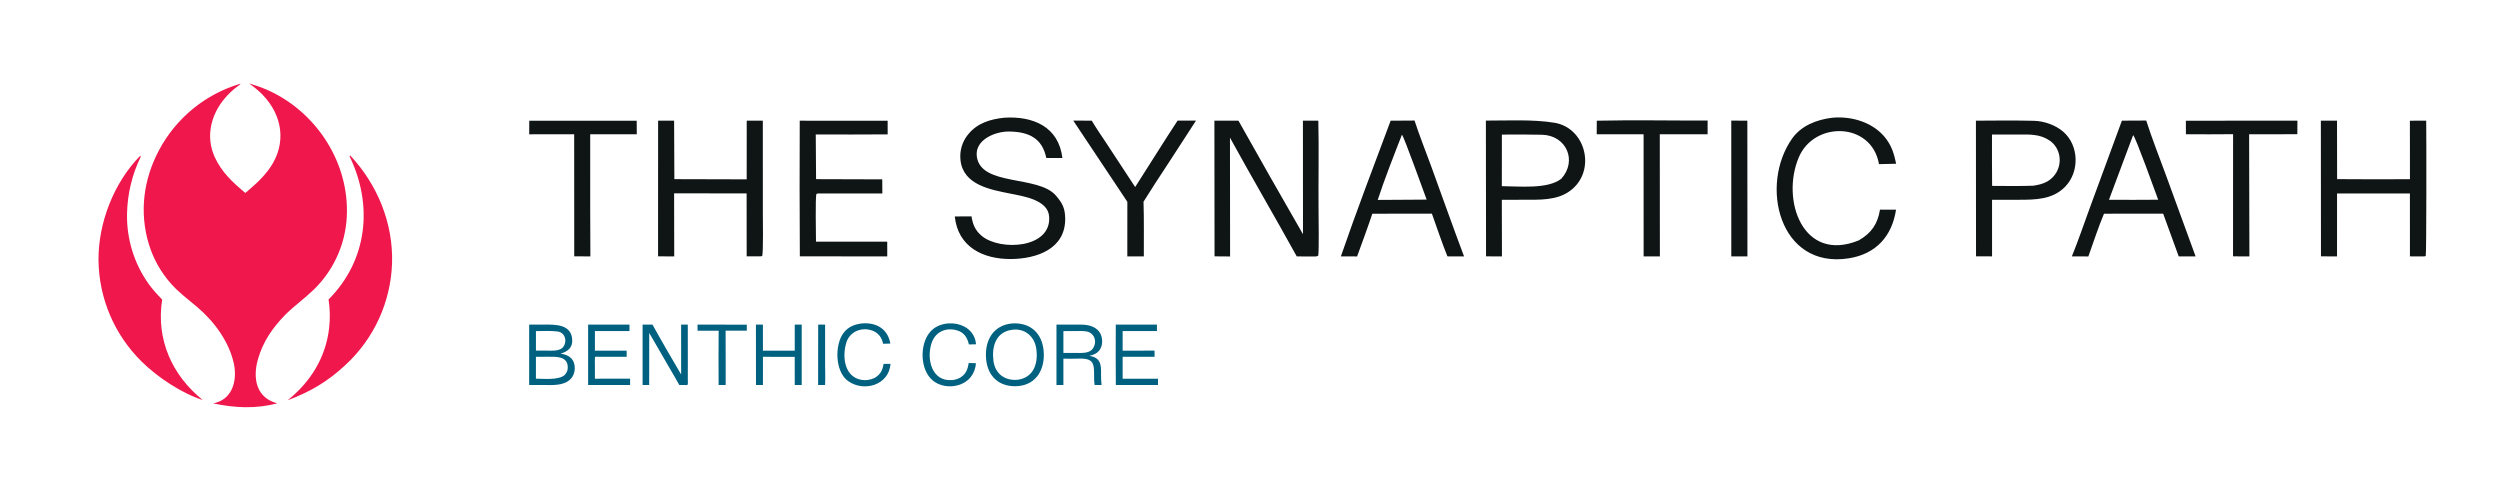
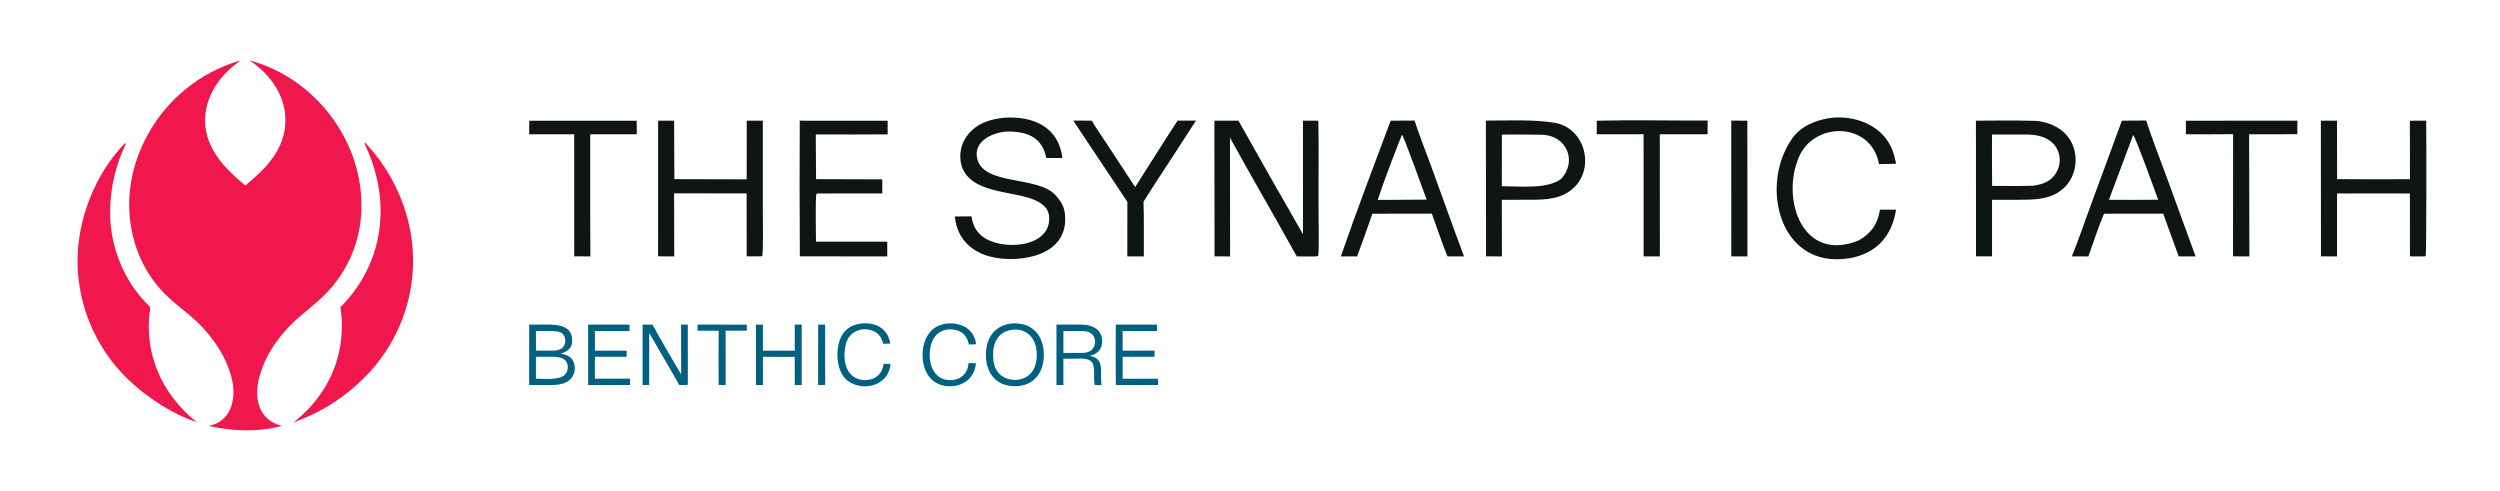
<svg xmlns="http://www.w3.org/2000/svg" role="img" aria-labelledby="brand-title" preserveAspectRatio="xMidYMid meet" viewBox="0 0 570.707 112" width="570.707" height="112">
  <g id="brand-icon" transform="translate(12 12) scale(0.88)">
-     <g id="icon" fill="#ef174c" transform="translate(11.91407 8) scale(0.08417431) translate(-571.912 -525.368)">
+     <g id="icon" fill="#ef174c" transform="translate(6.473223 2) scale(0.09619921) translate(-571.912 -525.368)">
      <path fill-rule="evenodd" d="M 1009.41 526.281 C 1009.93 528.524 1001.28 533.766 999.301 535.254 C 985.128 545.878 972.23 558.104 960.864 571.691 C 917.884 622.511 901.932 689.76 929.812 751.69 C 951.094 798.966 985.73 830.576 1024.55 863.031 C 1052.57 838.488 1070.39 824.632 1093.67 794.668 C 1147.79 724.999 1145.01 640.357 1088.85 572.794 C 1072.16 552.723 1057.03 540.783 1036.04 525.368 C 1053.61 530.559 1071.55 536.609 1088.39 543.84 C 1236.18 607.289 1339.26 758.572 1337.55 920.498 C 1337.23 1010.65 1300.77 1096.91 1236.34 1159.97 C 1208.32 1187.02 1176.66 1209.82 1148.16 1237.69 C 1108.68 1278.12 1078.57 1321.1 1063.06 1376.43 C 1046.8 1434.4 1057.9 1494.37 1122.68 1511.26 C 1057.81 1528.91 990.66 1525.55 925.603 1511.51 C 929.006 1510.7 932.386 1509.8 935.741 1508.81 C 988.309 1492.93 999.531 1434.52 988.705 1387.11 C 973.163 1319.03 927.613 1258.02 874.872 1213.49 C 845.101 1188.35 818.85 1169.59 793.206 1140.12 C 763.114 1105.47 740.614 1064.91 727.156 1021.04 C 697.326 922.641 710.349 821.293 758.532 731.057 C 811.227 631.847 901.654 558.037 1009.41 526.281 z M 1347.34 747.131 C 1431.73 837.1 1480.65 956.384 1476.61 1080.33 C 1472.46 1200.02 1420.4 1313.02 1332.12 1393.94 C 1277.95 1444.48 1223.51 1476.17 1154.69 1501.93 C 1225.17 1445.81 1272.26 1370.28 1282.65 1279.74 C 1286.07 1250.3 1285.5 1220.53 1280.93 1191.24 C 1401.14 1070.75 1418.84 900.479 1345.78 750.338 L 1347.34 747.131 z M 700.694 748.215 L 702.037 751.57 C 675.475 806.181 661.092 865.911 659.881 926.627 C 658.173 1004.07 681.476 1080.01 726.334 1143.16 C 739.792 1161.73 752.289 1175.16 768.16 1191.49 C 748.885 1313.82 798.078 1424.62 893.16 1501.09 C 828.055 1480.34 753.608 1430.67 705.281 1383 C 620.939 1300.29 572.958 1187.43 571.919 1069.3 C 571.241 954.212 619.757 830.288 700.694 748.215 z" />
    </g>
  </g>
  <g id="brand-primary" transform="translate(120 26) scale(0.8095238)">
    <g id="primary" fill="#0f1414" transform="translate(1 1) scale(0.1882621) translate(-94.0453 -260.9429)">
      <path fill-rule="evenodd" d="M 2261.07 265.799 C 2290.05 265.585 2319.28 265.29 2348.15 265.994 C 2363.49 266.369 2380.36 272.462 2391.64 282.142 C 2415.68 302.757 2416.51 342.353 2394.7 364.754 C 2375.73 384.252 2349.51 384.197 2325.12 384.276 L 2285.22 384.317 L 2285.23 469.049 L 2261.21 468.982 L 2261.07 265.799 z M 2325.4 286.499 C 2341.52 286.423 2356.77 285.833 2370.97 295.184 C 2388.01 306.411 2391.39 330.136 2379.55 346.456 C 2371.5 357.559 2360.13 361.298 2346.91 363.186 C 2327.05 363.965 2305.33 363.543 2285.31 363.474 C 2285.1 337.827 2285.04 312.179 2285.13 286.532 L 2325.4 286.499 z M 1527.04 265.681 C 1560.17 265.731 1597.6 263.612 1629.83 268.912 C 1674.21 276.211 1690.81 333.72 1659.96 365.013 C 1641.63 383.611 1616.5 384.287 1592.25 384.244 L 1550.9 384.279 L 1551.1 469.103 L 1527.28 469.011 L 1527.04 265.681 z M 1551 286.624 C 1571.18 286.49 1590.95 286.37 1611.11 286.871 C 1647.69 287.781 1664.37 325.954 1639.91 352.86 C 1619.59 368.662 1577.42 364.044 1550.92 363.895 L 1551 286.624 z M 2479.72 265.774 L 2516.17 265.583 C 2524.15 290.842 2535.85 320.669 2545.1 345.781 L 2590.13 469.116 L 2564.84 469.082 C 2557.2 447.69 2549.43 426.347 2541.52 405.055 L 2517.25 405.111 L 2452.9 405.137 C 2445.06 423.603 2436.36 449.924 2429.48 469.153 L 2404.77 469.081 C 2414.05 446.267 2423.17 419.614 2431.69 396.316 L 2479.72 265.774 z M 2496.53 287.486 C 2499.91 289.202 2529.8 372.857 2534.09 384.205 L 2496.75 384.378 L 2460.34 384.257 L 2496.53 287.486 z M 1384.4 265.82 L 1420.16 265.6 C 1427.01 286.812 1437.01 311.895 1444.86 333.39 C 1461.3 378.428 1477.46 424.332 1494.35 469.119 L 1469.44 469.037 C 1461.37 449.193 1453.5 425.51 1446.19 405.111 L 1422.09 405.1 L 1356.96 405.148 C 1349.91 426.324 1341.72 448.098 1334.12 469.151 L 1309.83 469.05 C 1332.81 402.261 1359.65 332.09 1384.4 265.82 z M 1401.32 286.767 C 1404.35 289.689 1434.2 373.201 1438.33 384.021 L 1402.5 384.265 L 1365.03 384.479 C 1374.14 356.19 1390.32 314.796 1401.32 286.767 z M 1120.38 265.757 L 1156.4 265.785 C 1188.29 322.675 1220.53 379.374 1253.09 435.88 L 1252.98 265.787 L 1276.06 265.799 C 1277.09 310.119 1276 356.205 1276.39 400.671 C 1276.48 412.02 1277.22 458.979 1275.94 468.033 C 1273.14 469.711 1269.93 469.197 1266.5 469.15 L 1243.78 469.133 C 1210.9 409.51 1176.39 350.779 1143.7 291.212 L 1143.89 469.179 L 1120.6 469 L 1120.38 265.757 z M 805.759 261.337 C 848.966 258.663 887.079 274.894 892.708 321.696 L 868.563 321.643 C 862.496 291.533 841.635 282.386 812.856 282.026 C 792 281.765 761.414 294.388 764.463 319.124 C 770.077 364.664 856.41 346.958 882.992 378.002 C 892.751 389.398 896.632 396.77 896.902 412.196 C 897.469 458.038 854.161 472.568 816.152 473.032 C 773.547 473.422 736.246 454.825 731.491 409.269 L 756.542 409.119 C 758.424 420.732 761.751 429.978 772.006 438.491 C 799.391 461.222 876.544 457.433 872.845 409.272 C 870.929 384.335 834.692 379.081 814.37 374.981 C 785.488 369.153 744.141 362.266 740.068 325.026 C 738.463 311.044 742.639 297.014 751.629 286.186 C 765.49 269.204 784.783 263.557 805.759 261.337 z M 2777.74 265.733 L 2801.93 265.755 L 2802.08 353.338 C 2838.45 353.627 2874.82 353.662 2911.19 353.445 L 2911.1 265.844 L 2935.54 265.775 C 2935.88 286.217 2936.03 466.172 2934.81 468.658 L 2932.25 469.098 L 2911.15 469.034 L 2911.13 374.775 L 2801.98 374.837 L 2801.97 469.119 L 2777.9 468.996 L 2777.74 265.733 z M 419.858 265.804 L 443.97 265.766 L 443.998 402.566 C 443.982 410.305 444.925 465.273 442.914 468.616 L 440.25 469.004 L 419.788 468.975 L 419.686 374.741 L 311.095 374.602 L 311.265 469.104 L 287.055 468.992 L 287.123 265.792 L 311.095 265.807 L 311.47 353.378 L 419.79 353.669 L 419.858 265.804 z M 499.264 265.825 L 630.941 265.841 L 630.965 286.312 C 595.062 286.546 559.159 286.577 523.256 286.403 L 523.738 353.384 L 622.855 353.688 L 623.01 374.865 L 529.75 374.834 C 527.061 374.721 526.781 374.528 524.211 375.498 C 522.46 380.985 523.589 437.229 523.611 446.982 L 630.322 447.016 L 630.367 469.114 L 499.411 468.975 C 499.007 401.259 498.958 333.541 499.264 265.825 z M 2045.71 261.405 C 2075.57 258.579 2108.76 268.644 2126.96 293.539 C 2135.69 305.489 2138.49 316.306 2141.58 330.302 L 2115.89 330.906 C 2104.83 267.514 2018.91 266.021 1995.77 320.644 C 1968.67 384.608 2001.93 479.364 2085.56 445.094 C 2104.48 434.26 2113.87 420.582 2117.37 399.034 L 2141.4 399.118 C 2135.44 438.493 2111.74 465.445 2070.76 471.935 C 1966.38 488.465 1936.43 362.319 1985.76 292.548 C 1999.4 273.258 2022.41 264.246 2045.71 261.405 z M 1065.24 265.728 L 1092.83 265.707 L 1050.78 330.531 C 1038.34 349.251 1026.15 368.135 1014.21 387.179 C 1015.1 413.279 1014.56 442.72 1014.68 469.086 L 989.937 469.065 L 989.997 387.298 L 909.016 265.719 L 936.691 265.734 C 942.249 275.513 951.795 289.175 958.111 298.795 L 1001.7 365.192 C 1023.01 332.115 1043.61 298.578 1065.24 265.728 z M 2575.54 265.842 L 2742.63 265.794 L 2742.51 286.069 L 2670.29 286.168 L 2670.53 397.25 L 2670.7 469.134 L 2646.18 468.998 L 2646.27 286.028 C 2622.71 286.243 2599.15 286.276 2575.6 286.125 L 2575.54 265.842 z M 1693.14 265.845 C 1746.7 264.622 1805.17 265.736 1859.17 265.62 L 1859.15 286.187 L 1787.53 286.189 L 1787.6 397.5 L 1787.67 469.06 L 1763.32 469.131 L 1763.26 286.181 L 1693.04 286.125 L 1693.14 265.845 z M 94.134 265.877 L 255.053 265.872 L 255.177 286.189 L 185.418 286.133 L 185.413 399.482 L 185.67 469.094 L 161.486 468.969 L 161.405 286.113 L 94.045 286.202 L 94.134 265.877 z M 1894.59 265.666 L 1918.68 265.793 L 1918.81 469.091 L 1894.65 469.085 L 1894.59 265.666 z" />
    </g>
  </g>
  <g id="brand-secondary" transform="translate(120 73) scale(0.8)">
    <g id="secondary-benthic" fill="#006080" transform="translate(1 1) scale(0.06359473) translate(-122.027 -595.9895)">
      <path fill-rule="evenodd" d="M 2291.77 596.42 C 2372.44 592.815 2423.69 641.337 2430.55 720.114 C 2437.48 799.567 2399.89 871.985 2313.25 878.03 C 2232.8 882.993 2179.06 835.942 2172.25 755.383 C 2165.37 674.06 2203.15 603.361 2291.77 596.42 z M 2287.77 625.348 C 2344.31 616.682 2388.8 653.384 2397.24 708.652 C 2406.78 771.148 2388.87 836.599 2318.05 848.906 C 2258.74 856.39 2212.6 823.849 2205.12 763.777 C 2197.18 700.102 2215.9 635.524 2287.77 625.348 z M 122.035 601.847 L 185.485 601.787 C 237.08 601.71 315.488 598.131 315.327 675.298 C 315.264 706.029 294.146 722.681 266.056 731.097 L 265.69 732.392 C 282.133 735.859 296.627 739.685 309.217 751.632 C 334.126 775.268 331.388 822.877 307.758 846.358 C 277.12 876.802 229.197 873.093 189.367 873.005 L 122.027 872.849 L 122.035 601.847 z M 265.69 732.392 C 264.045 732.48 264.531 732.644 263.242 732.153 C 263.407 731.096 265.256 731.19 266.056 731.097 L 265.69 732.392 z M 152.349 746.342 L 208.034 746.199 C 242.526 746.187 293.969 742.866 295.236 792.298 C 295.644 808.231 290.773 818.096 279.756 829.461 C 251.02 851.55 188.65 844.802 152.339 844.581 L 152.349 746.342 z M 152.35 631.081 L 155.082 631.067 C 185.256 630.92 220.104 628.932 249.718 632.907 C 285.985 637.775 295.063 682.585 270.61 707.082 C 251.47 721.302 226.336 718.771 203.616 718.693 L 152.441 718.665 C 152.225 689.471 152.194 660.275 152.35 631.081 z M 2488.06 601.913 L 2567.23 601.855 C 2585.92 601.849 2604.06 601.097 2622.65 603.72 C 2654.23 608.176 2683.02 624.605 2690.72 657.452 C 2697.56 686.64 2690.02 718.445 2661.85 733.011 C 2652.64 737.827 2645.13 739.788 2635.16 742.084 C 2685.63 749.727 2689.32 780.248 2688.08 825.156 C 2687.65 840.647 2688.78 857.557 2690.45 872.964 L 2659.27 872.894 C 2657.57 863.549 2657.19 853.461 2656.94 843.984 C 2656.89 777.646 2660.55 750.522 2579.44 754.68 C 2561.98 755.575 2537.08 754.771 2519.1 754.732 L 2519.16 873.006 L 2488.01 873.074 L 2488.06 601.913 z M 2519.15 631.107 L 2578.78 630.814 C 2593.95 630.745 2608.87 629.967 2623.83 632.871 C 2663.5 640.575 2672.76 687.941 2646.05 715.584 C 2627.48 731.68 2598.99 729.117 2575.91 729.062 L 2519.18 728.922 L 2519.15 631.107 z M 630.971 601.931 L 675.39 601.936 C 715.833 675.638 761.492 752.937 803.926 825.815 L 803.846 601.903 L 833.791 601.949 L 833.956 789.767 L 833.816 847.932 C 833.809 853.282 835.138 867.845 832.967 871.728 C 829.55 873.769 828.877 873.073 824.5 873.066 L 795.64 873.028 C 781.01 845.617 762.187 814.659 746.488 787.442 L 660.736 639.278 L 660.488 872.974 L 630.975 872.985 L 630.971 601.931 z M 2754.2 601.854 L 2938.92 601.919 L 2938.94 630.904 L 2784.99 630.952 L 2784.98 718.918 L 2928.16 718.602 C 2928.01 727.712 2928.13 737.134 2928.15 746.272 L 2796.24 746.3 L 2785.01 746.439 L 2784.95 844.772 L 2943.62 844.735 L 2943.69 872.95 L 2754.36 872.846 C 2753.15 783.371 2754.23 691.539 2754.2 601.854 z M 386.54 601.967 L 572.111 602.026 L 572.138 630.899 L 417.086 630.928 L 417.008 718.912 L 559.369 718.874 L 559.597 746.505 L 423.75 746.216 C 419.932 746.288 419.894 745.646 417.362 747.445 C 416.354 754.696 416.935 772.39 416.946 780.733 L 417.016 844.675 C 469.666 844.969 522.317 844.887 574.966 844.429 L 574.839 872.975 L 386.584 872.904 L 386.54 601.967 z M 1139.48 601.895 L 1170.87 601.862 L 1170.98 718.802 L 1313.73 718.841 L 1313.68 601.964 L 1344.94 601.942 L 1344.92 872.9 L 1329.75 872.904 L 1313.74 872.832 C 1313.9 830.757 1313.84 788.681 1313.54 746.607 L 1171.02 746.5 L 1170.97 873.019 L 1139.77 872.996 L 1139.48 601.895 z M 2003.45 596.391 C 2052.44 593.763 2101.17 613.714 2120.58 661.341 C 2124.58 671.169 2125.75 679.877 2127.19 690.216 L 2095.18 690.949 C 2088.4 661.421 2074.53 638.322 2044.62 628.688 C 1992.57 611.921 1943.24 634.205 1926.77 687.315 C 1905.01 757.534 1928.19 857.558 2019.3 850.9 C 2033.29 849.878 2043.65 846.349 2055.98 840.016 C 2057.88 838.799 2059.75 837.532 2061.58 836.217 C 2083.97 820.001 2089.99 800.154 2094.25 774.501 C 2104.94 774.53 2115.62 774.64 2126.31 774.83 C 2125.56 797.562 2117.47 819.441 2103.26 837.193 C 2064.1 886.507 1981.55 892.054 1933.71 853.302 C 1876.03 806.576 1873.13 692.772 1919.24 637.052 C 1941.1 610.629 1970.12 599.423 2003.45 596.391 z M 1617.53 596.391 C 1681.39 592.128 1731.32 621.776 1742.69 687.049 C 1731.89 687.185 1720.9 687.564 1710.08 687.827 C 1708.59 680.861 1706.61 673.842 1703.64 667.352 C 1695.54 649.449 1680.54 635.59 1662.05 628.936 C 1614.63 611.429 1561.07 632.255 1545.36 682.087 C 1527.68 738.16 1533.29 824.278 1598.77 846.214 C 1623.4 854.466 1650.03 851.941 1673.18 840.602 C 1699 824.511 1707.31 807.151 1712.41 777.949 L 1743.49 778.048 C 1736.27 874.829 1622.2 905.888 1552.03 854.429 C 1494.32 812.108 1491.54 691.794 1533.71 637.921 C 1555.21 610.449 1583.75 600.13 1617.53 596.391 z M 877.448 602.03 L 1098.56 602.055 L 1098.58 629.198 L 1003.49 629.269 L 1003.82 782.5 L 1003.76 872.988 L 972.141 872.872 C 971.366 792.742 971.652 709.684 972.262 629.537 L 877.572 629.262 L 877.448 602.03 z M 1418.82 602.05 L 1449.95 601.948 L 1449.95 783.114 C 1449.96 807.117 1451.5 850.653 1449.63 872.88 L 1418.53 872.997 L 1418.82 602.05 z" />
    </g>
  </g>
</svg>
